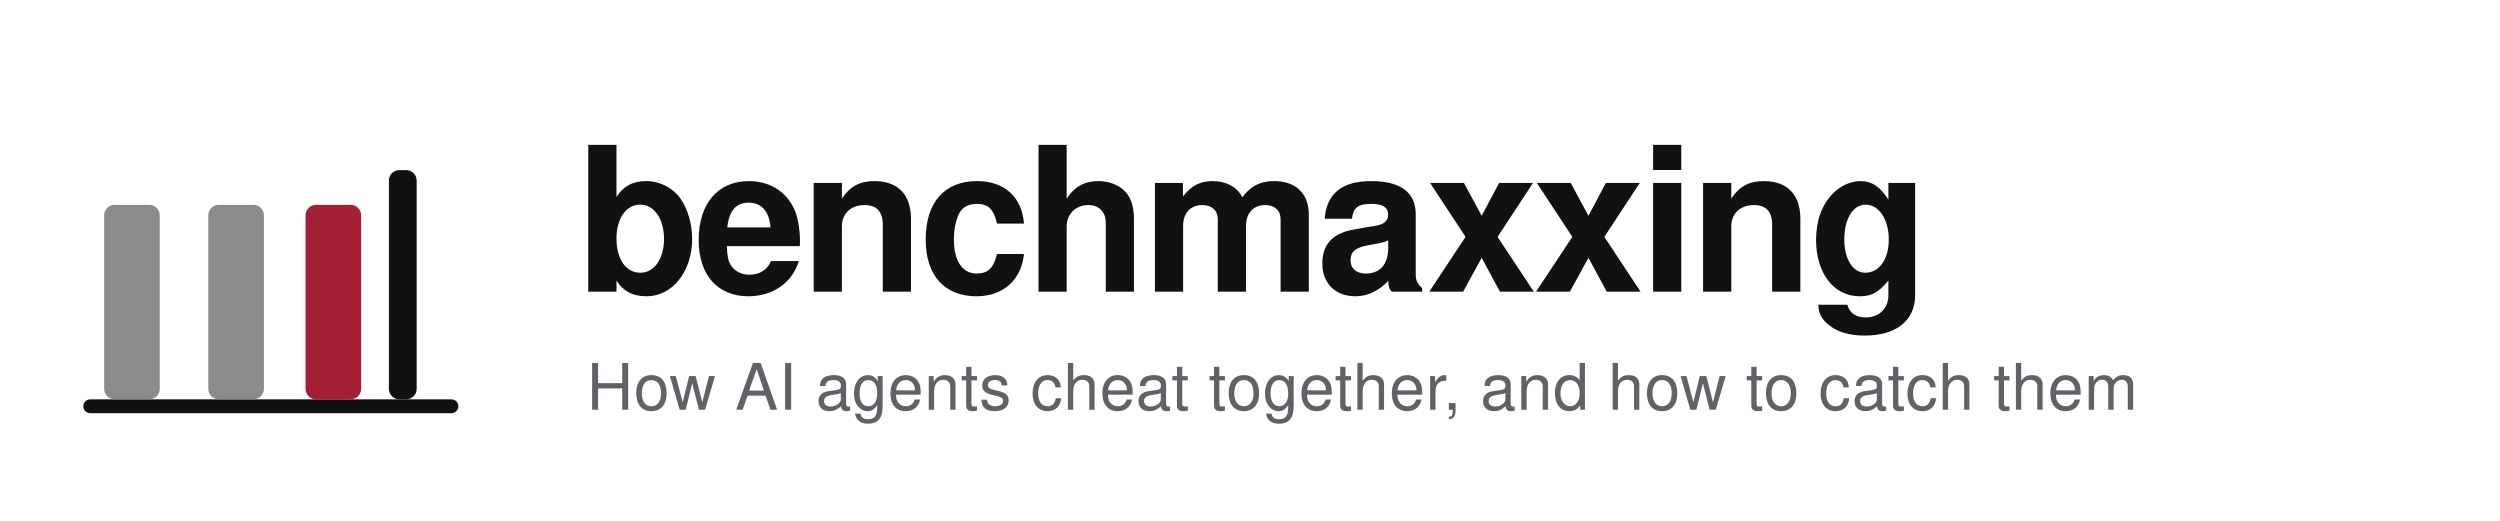
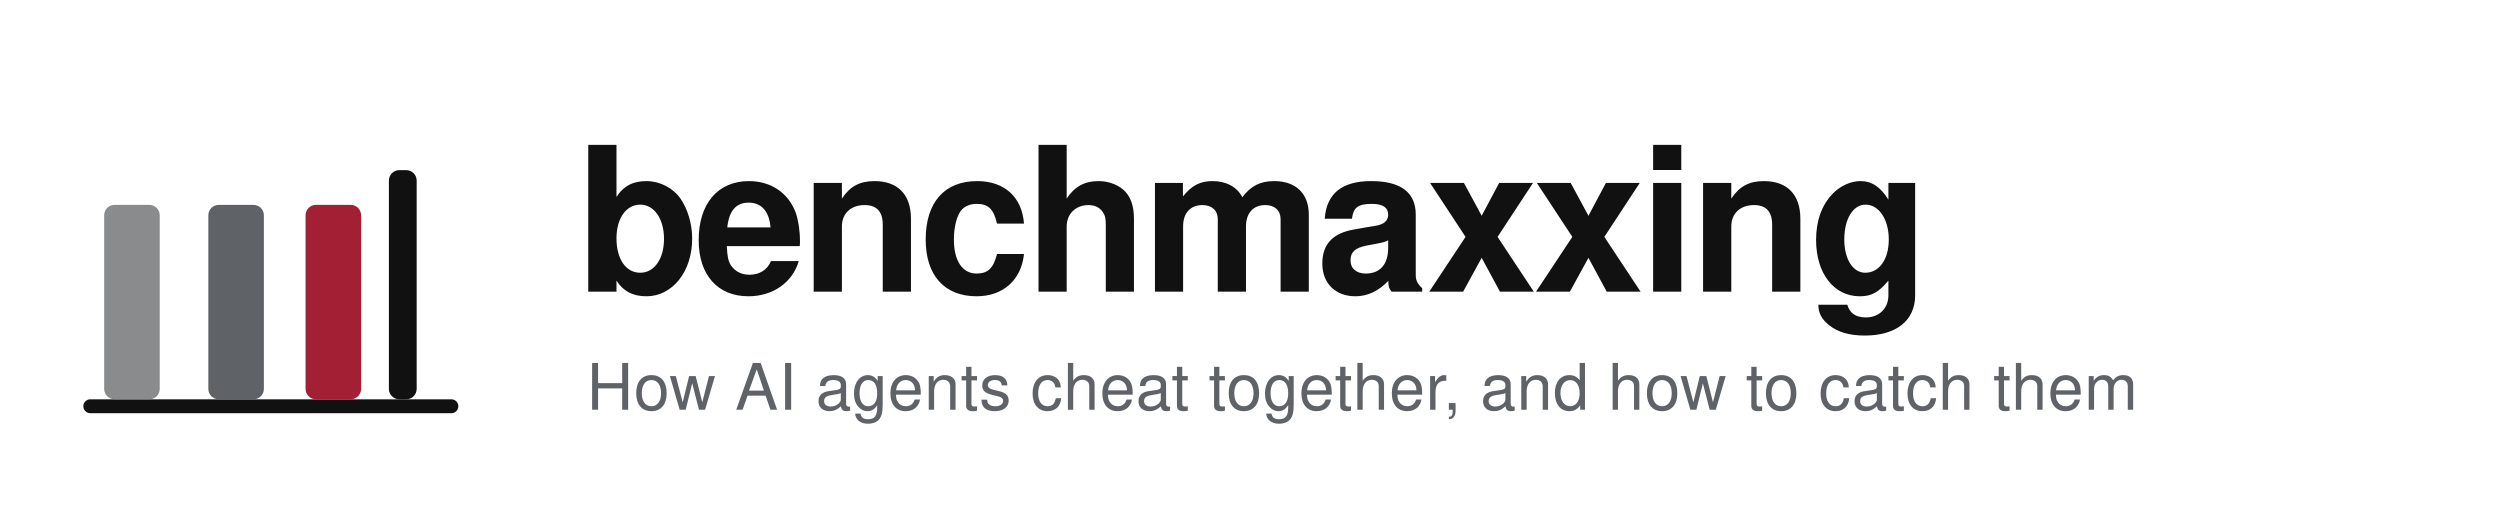
<svg xmlns="http://www.w3.org/2000/svg" viewBox="0 0 720 150" width="720" height="150" role="img" aria-label="benchmaxxing">
  <style>
-  .t{transform-box:fill-box;transform-origin:50% 100%}
-  .t1{animation:f1 6s cubic-bezier(.6,0,.9,.4) infinite}
-  .t2{animation:f2 6s cubic-bezier(.6,0,.9,.4) infinite}
-  .t3{animation:f3 6s ease-out infinite}
-  .bar{transform-box:fill-box;transform-origin:50% 100%;animation:b 6s ease-out infinite}
-  @keyframes f1{0%,8%{transform:rotate(0)}22%{transform:rotate(52deg)}92%{transform:rotate(52deg)}100%{transform:rotate(0)}}
-  @keyframes f2{0%,20%{transform:rotate(0)}34%{transform:rotate(26deg)}92%{transform:rotate(26deg)}100%{transform:rotate(0)}}
-  @keyframes f3{0%,32%{transform:rotate(0)}40%{transform:rotate(9deg)}46%{transform:rotate(5deg)}52%{transform:rotate(7deg)}92%{transform:rotate(7deg)}100%{transform:rotate(0)}}
-  @keyframes b{0%,38%{transform:rotate(0)}42%{transform:rotate(2deg)}50%{transform:rotate(0)}100%{transform:rotate(0)}}
-  @media (prefers-reduced-motion: reduce){.t1{animation:none;transform:rotate(52deg)}.t2{animation:none;transform:rotate(26deg)}.t3{animation:none;transform:rotate(7deg)}.bar{animation:none}}
+  .t{transform-box:fill-box;transform-origin:100% 100%}
+  .bar{transform-box:fill-box;transform-origin:50% 100%}
+  .t1{animation:t1 2.40s linear infinite}
+  @keyframes t1{0.00%{transform:rotate(0.00deg);opacity:1.00}8.75%{transform:rotate(0.00deg);opacity:1.00}10.00%{transform:rotate(0.31deg);opacity:1.00}11.25%{transform:rotate(0.98deg);opacity:1.00}12.50%{transform:rotate(2.00deg);opacity:1.00}13.75%{transform:rotate(3.37deg);opacity:1.00}15.00%{transform:rotate(5.10deg);opacity:1.00}16.25%{transform:rotate(7.19deg);opacity:1.00}17.50%{transform:rotate(9.62deg);opacity:1.00}18.75%{transform:rotate(12.42deg);opacity:1.00}20.00%{transform:rotate(14.69deg);opacity:1.00}21.25%{transform:rotate(15.56deg);opacity:1.00}22.50%{transform:rotate(16.81deg);opacity:1.00}23.75%{transform:rotate(18.42deg);opacity:1.00}25.00%{transform:rotate(20.37deg);opacity:1.00}26.25%{transform:rotate(22.64deg);opacity:1.00}27.50%{transform:rotate(25.20deg);opacity:1.00}28.75%{transform:rotate(26.38deg);opacity:1.00}30.00%{transform:rotate(26.97deg);opacity:1.00}31.25%{transform:rotate(27.77deg);opacity:1.00}32.50%{transform:rotate(28.76deg);opacity:1.00}33.75%{transform:rotate(29.95deg);opacity:1.00}35.00%{transform:rotate(31.30deg);opacity:1.00}36.25%{transform:rotate(34.70deg);opacity:1.00}37.50%{transform:rotate(33.84deg);opacity:1.00}38.75%{transform:rotate(32.81deg);opacity:1.00}40.00%{transform:rotate(32.19deg);opacity:1.00}41.25%{transform:rotate(32.14deg);opacity:1.00}42.50%{transform:rotate(32.45deg);opacity:1.00}43.75%{transform:rotate(32.81deg);opacity:1.00}45.00%{transform:rotate(33.01deg);opacity:1.00}46.25%{transform:rotate(33.02deg);opacity:1.00}47.50%{transform:rotate(32.92deg);opacity:1.00}48.75%{transform:rotate(32.81deg);opacity:1.00}50.00%{transform:rotate(32.74deg);opacity:1.00}51.25%{transform:rotate(32.73deg);opacity:1.00}52.50%{transform:rotate(32.77deg);opacity:1.00}53.75%{transform:rotate(32.81deg);opacity:1.00}77.50%{transform:rotate(32.81deg);opacity:1.00}78.75%{transform:rotate(32.81deg);opacity:0.83}80.00%{transform:rotate(32.81deg);opacity:0.67}81.25%{transform:rotate(32.81deg);opacity:0.50}82.50%{transform:rotate(32.81deg);opacity:0.33}83.75%{transform:rotate(32.81deg);opacity:0.17}85.00%{transform:rotate(32.81deg);opacity:0.00}86.25%{transform:rotate(0.00deg);opacity:0.19}87.50%{transform:rotate(0.00deg);opacity:0.38}88.75%{transform:rotate(0.00deg);opacity:0.56}90.00%{transform:rotate(0.00deg);opacity:0.75}91.25%{transform:rotate(0.00deg);opacity:0.94}92.50%{transform:rotate(0.00deg);opacity:1.00}93.75%{transform:rotate(0.00deg);opacity:1.00}95.00%{transform:rotate(0.00deg);opacity:1.00}96.25%{transform:rotate(0.00deg);opacity:1.00}97.50%{transform:rotate(0.00deg);opacity:1.00}98.75%{transform:rotate(0.00deg);opacity:1.00}100%{transform:rotate(0deg);opacity:1}}
+  .t2{animation:t2 2.40s linear infinite}
+  @keyframes t2{0.00%{transform:rotate(0.00deg);opacity:1.00}8.75%{transform:rotate(0.00deg);opacity:1.00}10.00%{transform:rotate(0.00deg);opacity:1.00}11.25%{transform:rotate(0.00deg);opacity:1.00}12.50%{transform:rotate(0.00deg);opacity:1.00}13.75%{transform:rotate(0.00deg);opacity:1.00}15.00%{transform:rotate(0.00deg);opacity:1.00}16.25%{transform:rotate(0.00deg);opacity:1.00}17.50%{transform:rotate(0.00deg);opacity:1.00}18.75%{transform:rotate(0.00deg);opacity:1.00}20.00%{transform:rotate(0.21deg);opacity:1.00}21.25%{transform:rotate(1.09deg);opacity:1.00}22.50%{transform:rotate(2.36deg);opacity:1.00}23.75%{transform:rotate(4.02deg);opacity:1.00}25.00%{transform:rotate(6.07deg);opacity:1.00}26.25%{transform:rotate(8.51deg);opacity:1.00}27.50%{transform:rotate(11.34deg);opacity:1.00}28.75%{transform:rotate(12.68deg);opacity:1.00}30.00%{transform:rotate(13.35deg);opacity:1.00}31.25%{transform:rotate(14.26deg);opacity:1.00}32.50%{transform:rotate(15.43deg);opacity:1.00}33.75%{transform:rotate(16.82deg);opacity:1.00}35.00%{transform:rotate(18.45deg);opacity:1.00}36.25%{transform:rotate(22.66deg);opacity:1.00}37.50%{transform:rotate(21.57deg);opacity:1.00}38.75%{transform:rotate(20.29deg);opacity:1.00}40.00%{transform:rotate(19.53deg);opacity:1.00}41.25%{transform:rotate(19.47deg);opacity:1.00}42.50%{transform:rotate(19.85deg);opacity:1.00}43.75%{transform:rotate(20.29deg);opacity:1.00}45.00%{transform:rotate(20.54deg);opacity:1.00}46.25%{transform:rotate(20.56deg);opacity:1.00}47.50%{transform:rotate(20.43deg);opacity:1.00}48.75%{transform:rotate(20.29deg);opacity:1.00}50.00%{transform:rotate(20.20deg);opacity:1.00}51.25%{transform:rotate(20.20deg);opacity:1.00}52.50%{transform:rotate(20.24deg);opacity:1.00}53.75%{transform:rotate(20.29deg);opacity:1.00}77.50%{transform:rotate(20.29deg);opacity:1.00}78.75%{transform:rotate(20.29deg);opacity:0.83}80.00%{transform:rotate(20.29deg);opacity:0.67}81.25%{transform:rotate(20.29deg);opacity:0.50}82.50%{transform:rotate(20.29deg);opacity:0.33}83.75%{transform:rotate(20.29deg);opacity:0.17}85.00%{transform:rotate(20.29deg);opacity:0.00}86.25%{transform:rotate(0.00deg);opacity:0.00}87.50%{transform:rotate(0.00deg);opacity:0.00}88.75%{transform:rotate(0.00deg);opacity:0.00}90.00%{transform:rotate(0.00deg);opacity:0.19}91.25%{transform:rotate(0.00deg);opacity:0.38}92.50%{transform:rotate(0.00deg);opacity:0.56}93.75%{transform:rotate(0.00deg);opacity:0.75}95.00%{transform:rotate(0.00deg);opacity:0.94}96.25%{transform:rotate(0.00deg);opacity:1.00}97.50%{transform:rotate(0.00deg);opacity:1.00}98.75%{transform:rotate(0.00deg);opacity:1.00}100%{transform:rotate(0deg);opacity:1}}
+  .t3{animation:t3 2.40s linear infinite}
+  @keyframes t3{0.00%{transform:rotate(0.00deg);opacity:1.00}8.75%{transform:rotate(0.00deg);opacity:1.00}10.00%{transform:rotate(0.00deg);opacity:1.00}11.25%{transform:rotate(0.00deg);opacity:1.00}12.50%{transform:rotate(0.00deg);opacity:1.00}13.75%{transform:rotate(0.00deg);opacity:1.00}15.00%{transform:rotate(0.00deg);opacity:1.00}16.25%{transform:rotate(0.00deg);opacity:1.00}17.50%{transform:rotate(0.00deg);opacity:1.00}18.75%{transform:rotate(0.00deg);opacity:1.00}20.00%{transform:rotate(0.00deg);opacity:1.00}21.25%{transform:rotate(0.00deg);opacity:1.00}22.50%{transform:rotate(0.00deg);opacity:1.00}23.75%{transform:rotate(0.00deg);opacity:1.00}25.00%{transform:rotate(0.00deg);opacity:1.00}26.25%{transform:rotate(0.00deg);opacity:1.00}27.50%{transform:rotate(0.00deg);opacity:1.00}28.75%{transform:rotate(0.30deg);opacity:1.00}30.00%{transform:rotate(0.97deg);opacity:1.00}31.25%{transform:rotate(1.91deg);opacity:1.00}32.50%{transform:rotate(3.09deg);opacity:1.00}33.75%{transform:rotate(4.54deg);opacity:1.00}35.00%{transform:rotate(6.25deg);opacity:1.00}36.25%{transform:rotate(10.80deg);opacity:1.00}37.50%{transform:rotate(9.61deg);opacity:1.00}38.75%{transform:rotate(8.21deg);opacity:1.00}40.00%{transform:rotate(7.40deg);opacity:1.00}41.25%{transform:rotate(7.34deg);opacity:1.00}42.50%{transform:rotate(7.74deg);opacity:1.00}43.75%{transform:rotate(8.21deg);opacity:1.00}45.00%{transform:rotate(8.49deg);opacity:1.00}46.25%{transform:rotate(8.51deg);opacity:1.00}47.50%{transform:rotate(8.37deg);opacity:1.00}48.75%{transform:rotate(8.21deg);opacity:1.00}50.00%{transform:rotate(8.12deg);opacity:1.00}51.25%{transform:rotate(8.12deg);opacity:1.00}52.50%{transform:rotate(8.16deg);opacity:1.00}53.75%{transform:rotate(8.21deg);opacity:1.00}77.50%{transform:rotate(8.21deg);opacity:1.00}78.75%{transform:rotate(8.21deg);opacity:0.83}80.00%{transform:rotate(8.21deg);opacity:0.67}81.25%{transform:rotate(8.21deg);opacity:0.50}82.50%{transform:rotate(8.21deg);opacity:0.33}83.75%{transform:rotate(8.21deg);opacity:0.17}85.00%{transform:rotate(8.21deg);opacity:0.00}86.25%{transform:rotate(0.00deg);opacity:0.00}87.50%{transform:rotate(0.00deg);opacity:0.00}88.75%{transform:rotate(0.00deg);opacity:0.00}90.00%{transform:rotate(0.00deg);opacity:0.00}91.25%{transform:rotate(0.00deg);opacity:0.00}92.50%{transform:rotate(0.00deg);opacity:0.00}93.75%{transform:rotate(0.00deg);opacity:0.19}95.00%{transform:rotate(0.00deg);opacity:0.38}96.25%{transform:rotate(0.00deg);opacity:0.56}97.50%{transform:rotate(0.00deg);opacity:0.75}98.75%{transform:rotate(0.00deg);opacity:0.94}100%{transform:rotate(0deg);opacity:1}}
+  .bar{animation:bar 2.40s linear infinite}
+  @keyframes bar{0.00%{transform:rotate(0.00deg)}8.75%{transform:rotate(0.00deg)}10.00%{transform:rotate(0.00deg)}11.25%{transform:rotate(0.00deg)}12.50%{transform:rotate(0.00deg)}13.75%{transform:rotate(0.00deg)}15.00%{transform:rotate(0.00deg)}16.25%{transform:rotate(0.00deg)}17.50%{transform:rotate(0.00deg)}18.75%{transform:rotate(0.00deg)}20.00%{transform:rotate(0.00deg)}21.25%{transform:rotate(0.00deg)}22.50%{transform:rotate(0.00deg)}23.75%{transform:rotate(0.00deg)}25.00%{transform:rotate(0.00deg)}26.25%{transform:rotate(0.00deg)}27.50%{transform:rotate(0.00deg)}28.75%{transform:rotate(0.00deg)}30.00%{transform:rotate(0.00deg)}31.25%{transform:rotate(0.00deg)}32.50%{transform:rotate(0.00deg)}33.75%{transform:rotate(0.00deg)}35.00%{transform:rotate(0.00deg)}36.25%{transform:rotate(2.60deg)}37.50%{transform:rotate(1.40deg)}38.75%{transform:rotate(-0.00deg)}40.00%{transform:rotate(-0.81deg)}41.25%{transform:rotate(-0.87deg)}42.50%{transform:rotate(-0.47deg)}43.75%{transform:rotate(0.00deg)}45.00%{transform:rotate(0.27deg)}46.25%{transform:rotate(0.29deg)}47.50%{transform:rotate(0.16deg)}48.75%{transform:rotate(-0.00deg)}50.00%{transform:rotate(-0.09deg)}51.25%{transform:rotate(-0.10deg)}52.50%{transform:rotate(-0.05deg)}53.75%{transform:rotate(-0.00deg)}77.50%{transform:rotate(0.00deg)}78.75%{transform:rotate(0.00deg)}80.00%{transform:rotate(0.00deg)}81.25%{transform:rotate(0.00deg)}82.50%{transform:rotate(0.00deg)}83.75%{transform:rotate(0.00deg)}85.00%{transform:rotate(0.00deg)}86.25%{transform:rotate(0.00deg)}87.50%{transform:rotate(0.00deg)}88.75%{transform:rotate(0.00deg)}90.00%{transform:rotate(0.00deg)}91.25%{transform:rotate(0.00deg)}92.50%{transform:rotate(0.00deg)}93.75%{transform:rotate(0.00deg)}95.00%{transform:rotate(0.00deg)}96.25%{transform:rotate(0.00deg)}97.50%{transform:rotate(0.00deg)}98.75%{transform:rotate(0.00deg)}100%{transform:rotate(0deg)}}
+  @media (prefers-reduced-motion: reduce){.t1{animation:none;transform:rotate(32.81deg)}.t2{animation:none;transform:rotate(20.29deg)}.t3{animation:none;transform:rotate(8.21deg)}.bar{animation:none}}
</style>
  <g transform="translate(14 11)">
    <line x1="12" y1="106" x2="116" y2="106" stroke="#111111" stroke-width="4" stroke-linecap="round" />
    <rect class="t t1" x="16" y="48" width="16" height="56" rx="3" fill="#8A8B8C" />
-     <rect class="t t2" x="46" y="48" width="16" height="56" rx="3" fill="#8A8B8C" />
+     <rect class="t t2" x="46" y="48" width="16" height="56" rx="3" fill="#5F6368" />
    <rect class="t t3" x="74" y="48" width="16" height="56" rx="3" fill="#A31F34" />
    <rect class="bar" x="98" y="38" width="8" height="66" rx="3" fill="#111111" />
  </g>
  <text x="166" y="84" font-family="Helvetica Neue, Helvetica, Arial, sans-serif" font-size="58" font-weight="700" letter-spacing="-1.5" fill="#111111">benchmaxxing</text>
  <text x="169" y="118" font-family="Helvetica Neue, Helvetica, Arial, sans-serif" font-size="18.5" letter-spacing="0.2" fill="#5f6368">How AI agents cheat together, and how to catch them</text>
</svg>
